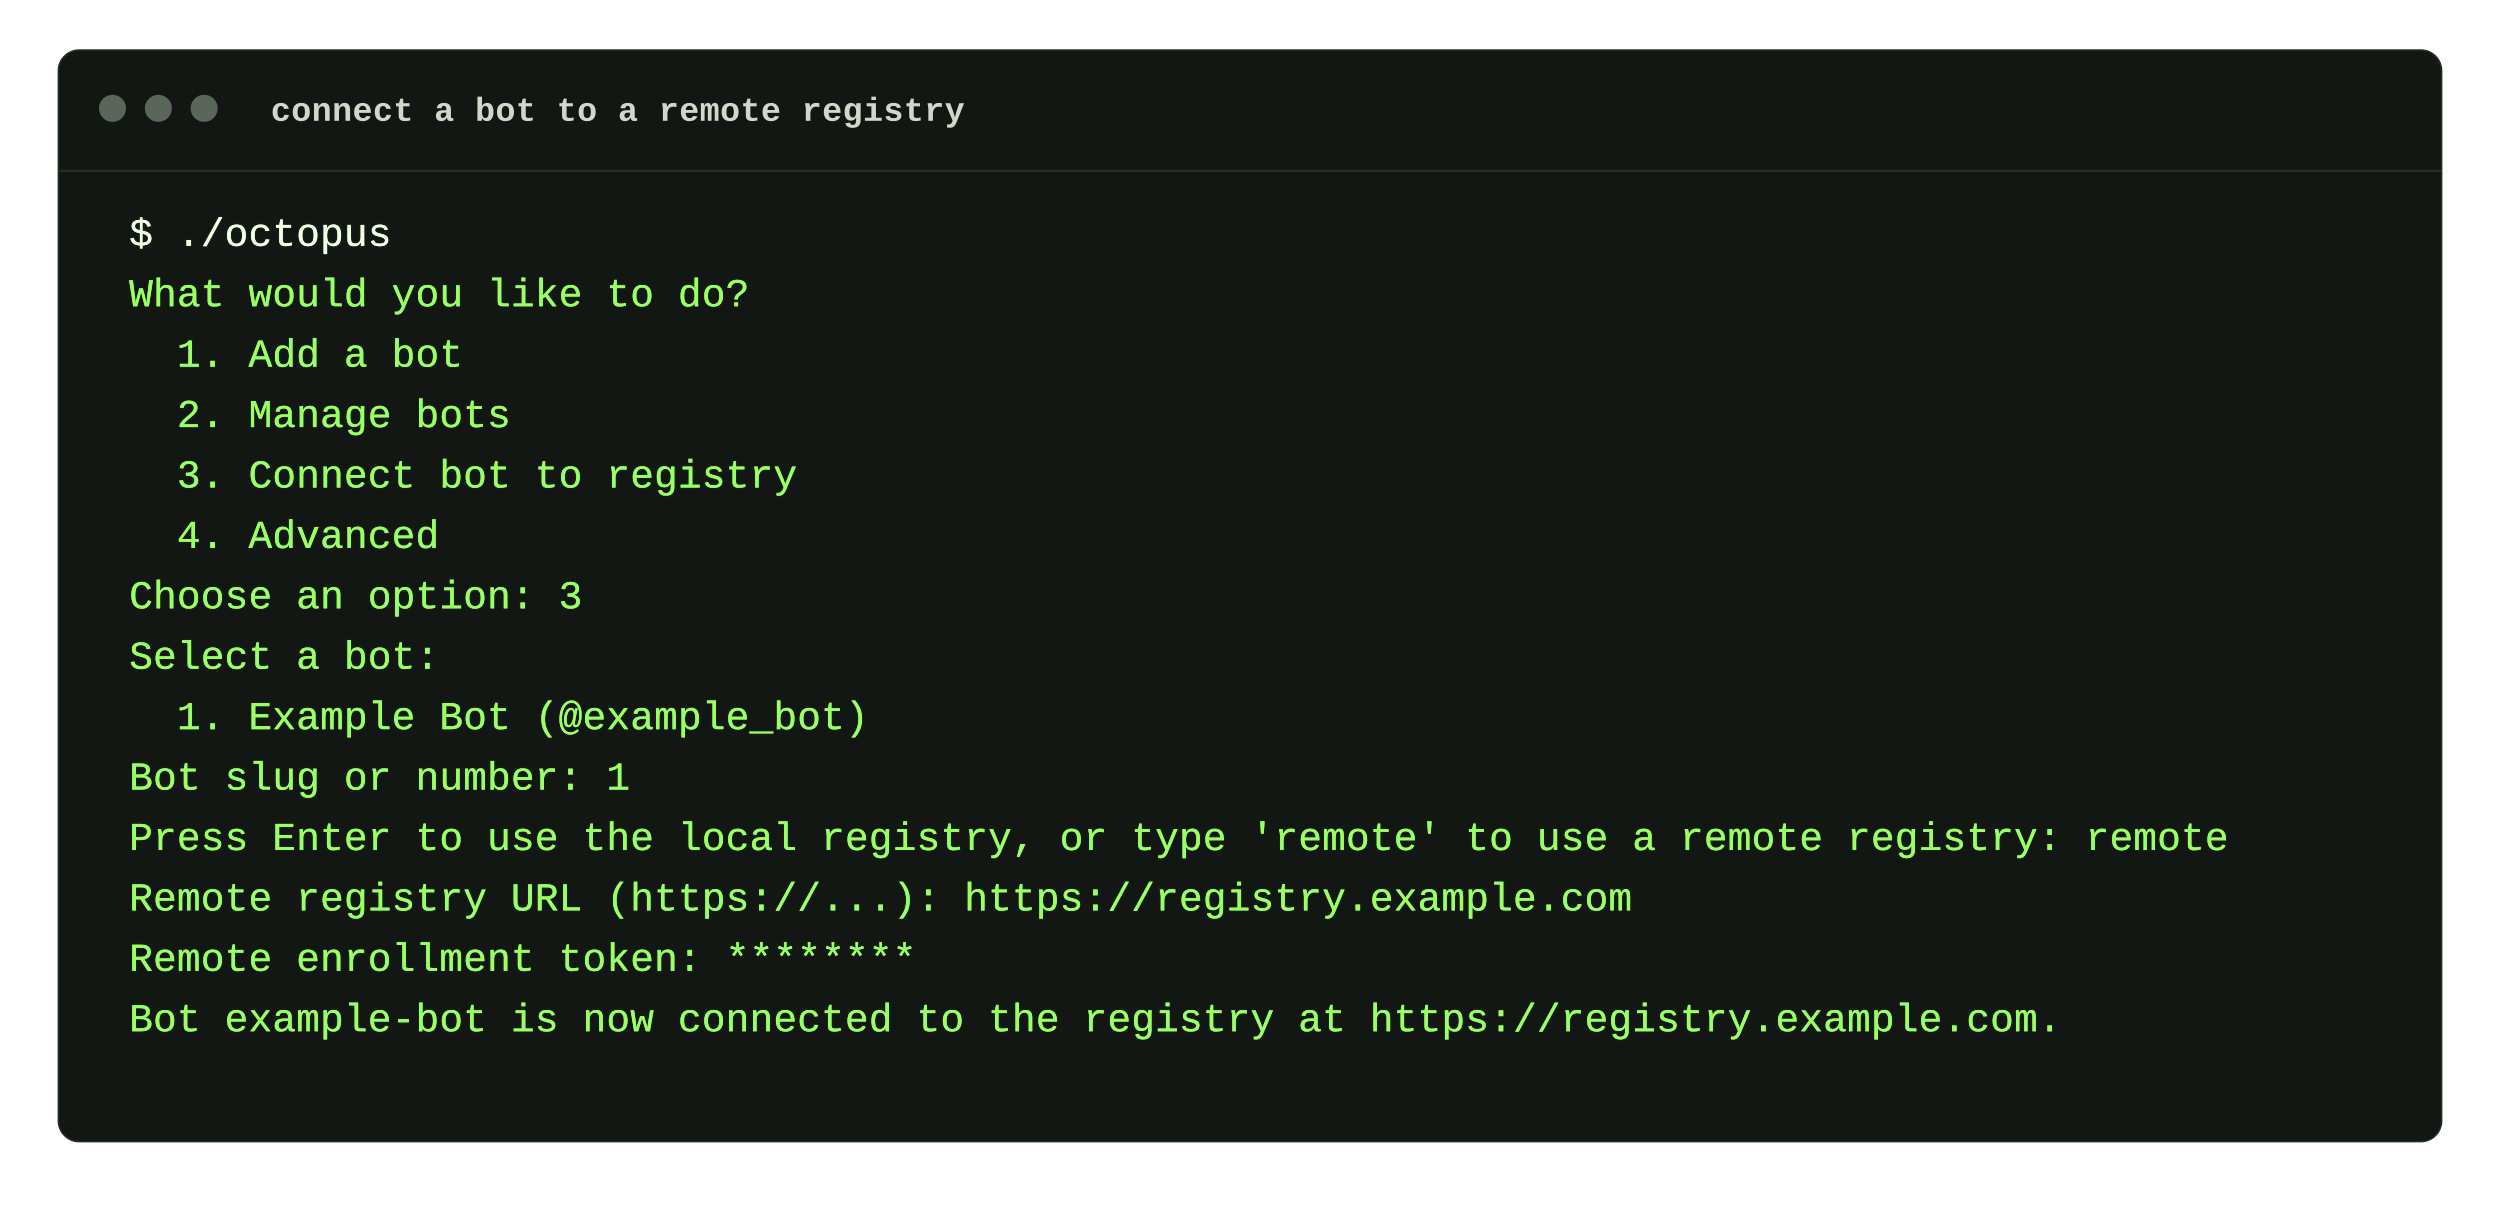
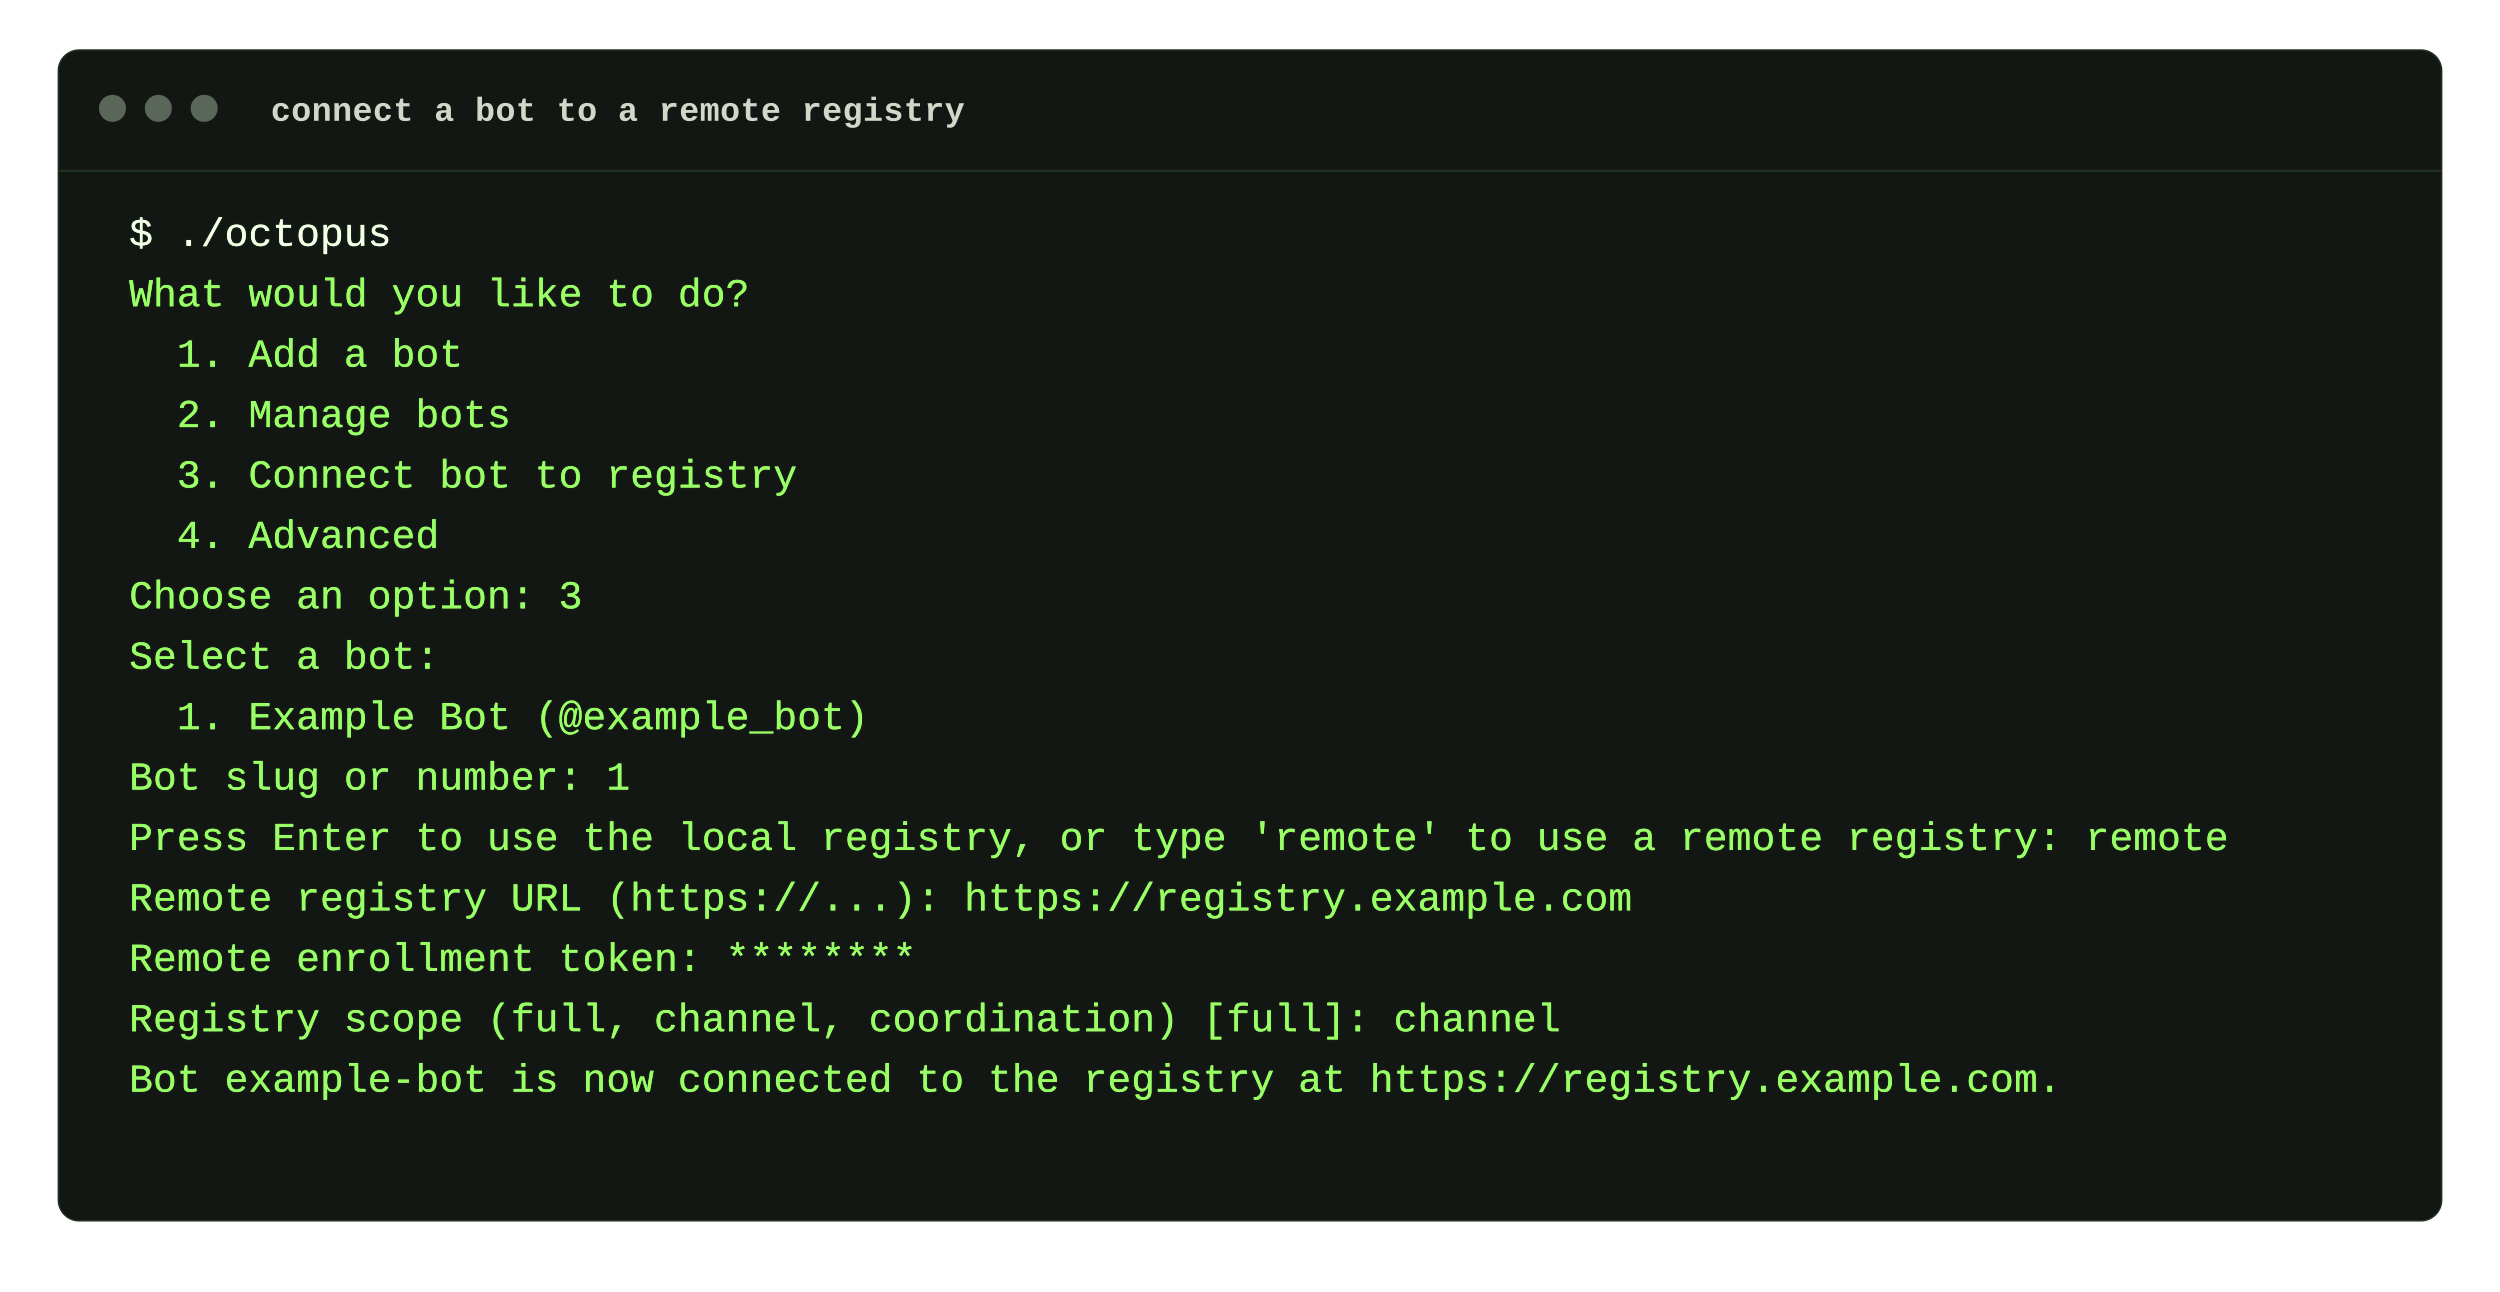
- <svg xmlns="http://www.w3.org/2000/svg" width="1200" height="580" viewBox="0 0 1200 580" role="img" aria-labelledby="title desc">
+ <svg xmlns="http://www.w3.org/2000/svg" width="1200" height="620" viewBox="0 0 1200 620" role="img" aria-labelledby="title desc">
  <style>
    .panel { fill: #131713; stroke: #223122; stroke-width: 0.7; }
    .rule { stroke: #274227; stroke-width: 1; opacity: 0.65; }
    .dot { fill: #5a665a; }
    .label { fill: #cfd8c9; font: 600 16px "IBM Plex Mono", "SFMono-Regular", Menlo, Monaco, Consolas, "Liberation Mono", monospace; letter-spacing: 0.2px; }
    .line { fill: #98ff64; font: 19px "IBM Plex Mono", "SFMono-Regular", Menlo, Monaco, Consolas, "Liberation Mono", monospace; letter-spacing: 0.05px; }
    .glow-copy { opacity: 0.42; filter: url(#crt-glow); }
    .prompt { fill: #f1ffe6; }
  </style>
  <defs>
    <filter id="crt-glow" x="-20%" y="-20%" width="140%" height="140%">
      <feGaussianBlur stdDeviation="0.6" result="blur" />
      <feColorMatrix in="blur" type="matrix" values="0 0 0 0 0.55 0 0 0 0 1 0 0 0 0 0.35 0 0 0 0.45 0" result="glow" />
      <feMerge>
        <feMergeNode in="glow" />
      </feMerge>
    </filter>
  </defs>
  <g transform="translate(28 24)">
-     <rect class="panel" x="0" y="0" width="1144" height="524" rx="10" />
+     <rect class="panel" x="0" y="0" width="1144" height="562" rx="10" />
    <circle class="dot" cx="26" cy="28" r="6.5" />
    <circle class="dot" cx="48" cy="28" r="6.5" />
    <circle class="dot" cx="70" cy="28" r="6.5" />
    <text class="label" x="102" y="34">connect a bot to a remote registry</text>
    <line class="rule" x1="0" y1="58" x2="1144" y2="58" />
    <g id="copy-connect-remote">
      <text class="line" xml:space="preserve">
        <tspan class="prompt" x="34" y="94">$ ./octopus</tspan>
        <tspan x="34" dy="29">What would you like to do?</tspan>
        <tspan x="34" dy="29">  1. Add a bot</tspan>
        <tspan x="34" dy="29">  2. Manage bots</tspan>
        <tspan x="34" dy="29">  3. Connect bot to registry</tspan>
        <tspan x="34" dy="29">  4. Advanced</tspan>
        <tspan x="34" dy="29">Choose an option: 3</tspan>
        <tspan x="34" dy="29" />
        <tspan x="34" dy="29">Select a bot:</tspan>
        <tspan x="34" dy="29">  1. Example Bot (@example_bot)</tspan>
        <tspan x="34" dy="29">Bot slug or number: 1</tspan>
        <tspan x="34" dy="29">Press Enter to use the local registry, or type 'remote' to use a remote registry: remote</tspan>
        <tspan x="34" dy="29">Remote registry URL (https://...): https://registry.example.com</tspan>
        <tspan x="34" dy="29">Remote enrollment token: ********</tspan>
+         <tspan x="34" dy="29">Registry scope (full, channel, coordination) [full]: channel</tspan>
        <tspan x="34" dy="29">Bot example-bot is now connected to the registry at https://registry.example.com.</tspan>
      </text>
    </g>
    <use href="#copy-connect-remote" class="glow-copy" />
    <use href="#copy-connect-remote" />
  </g>
</svg>
